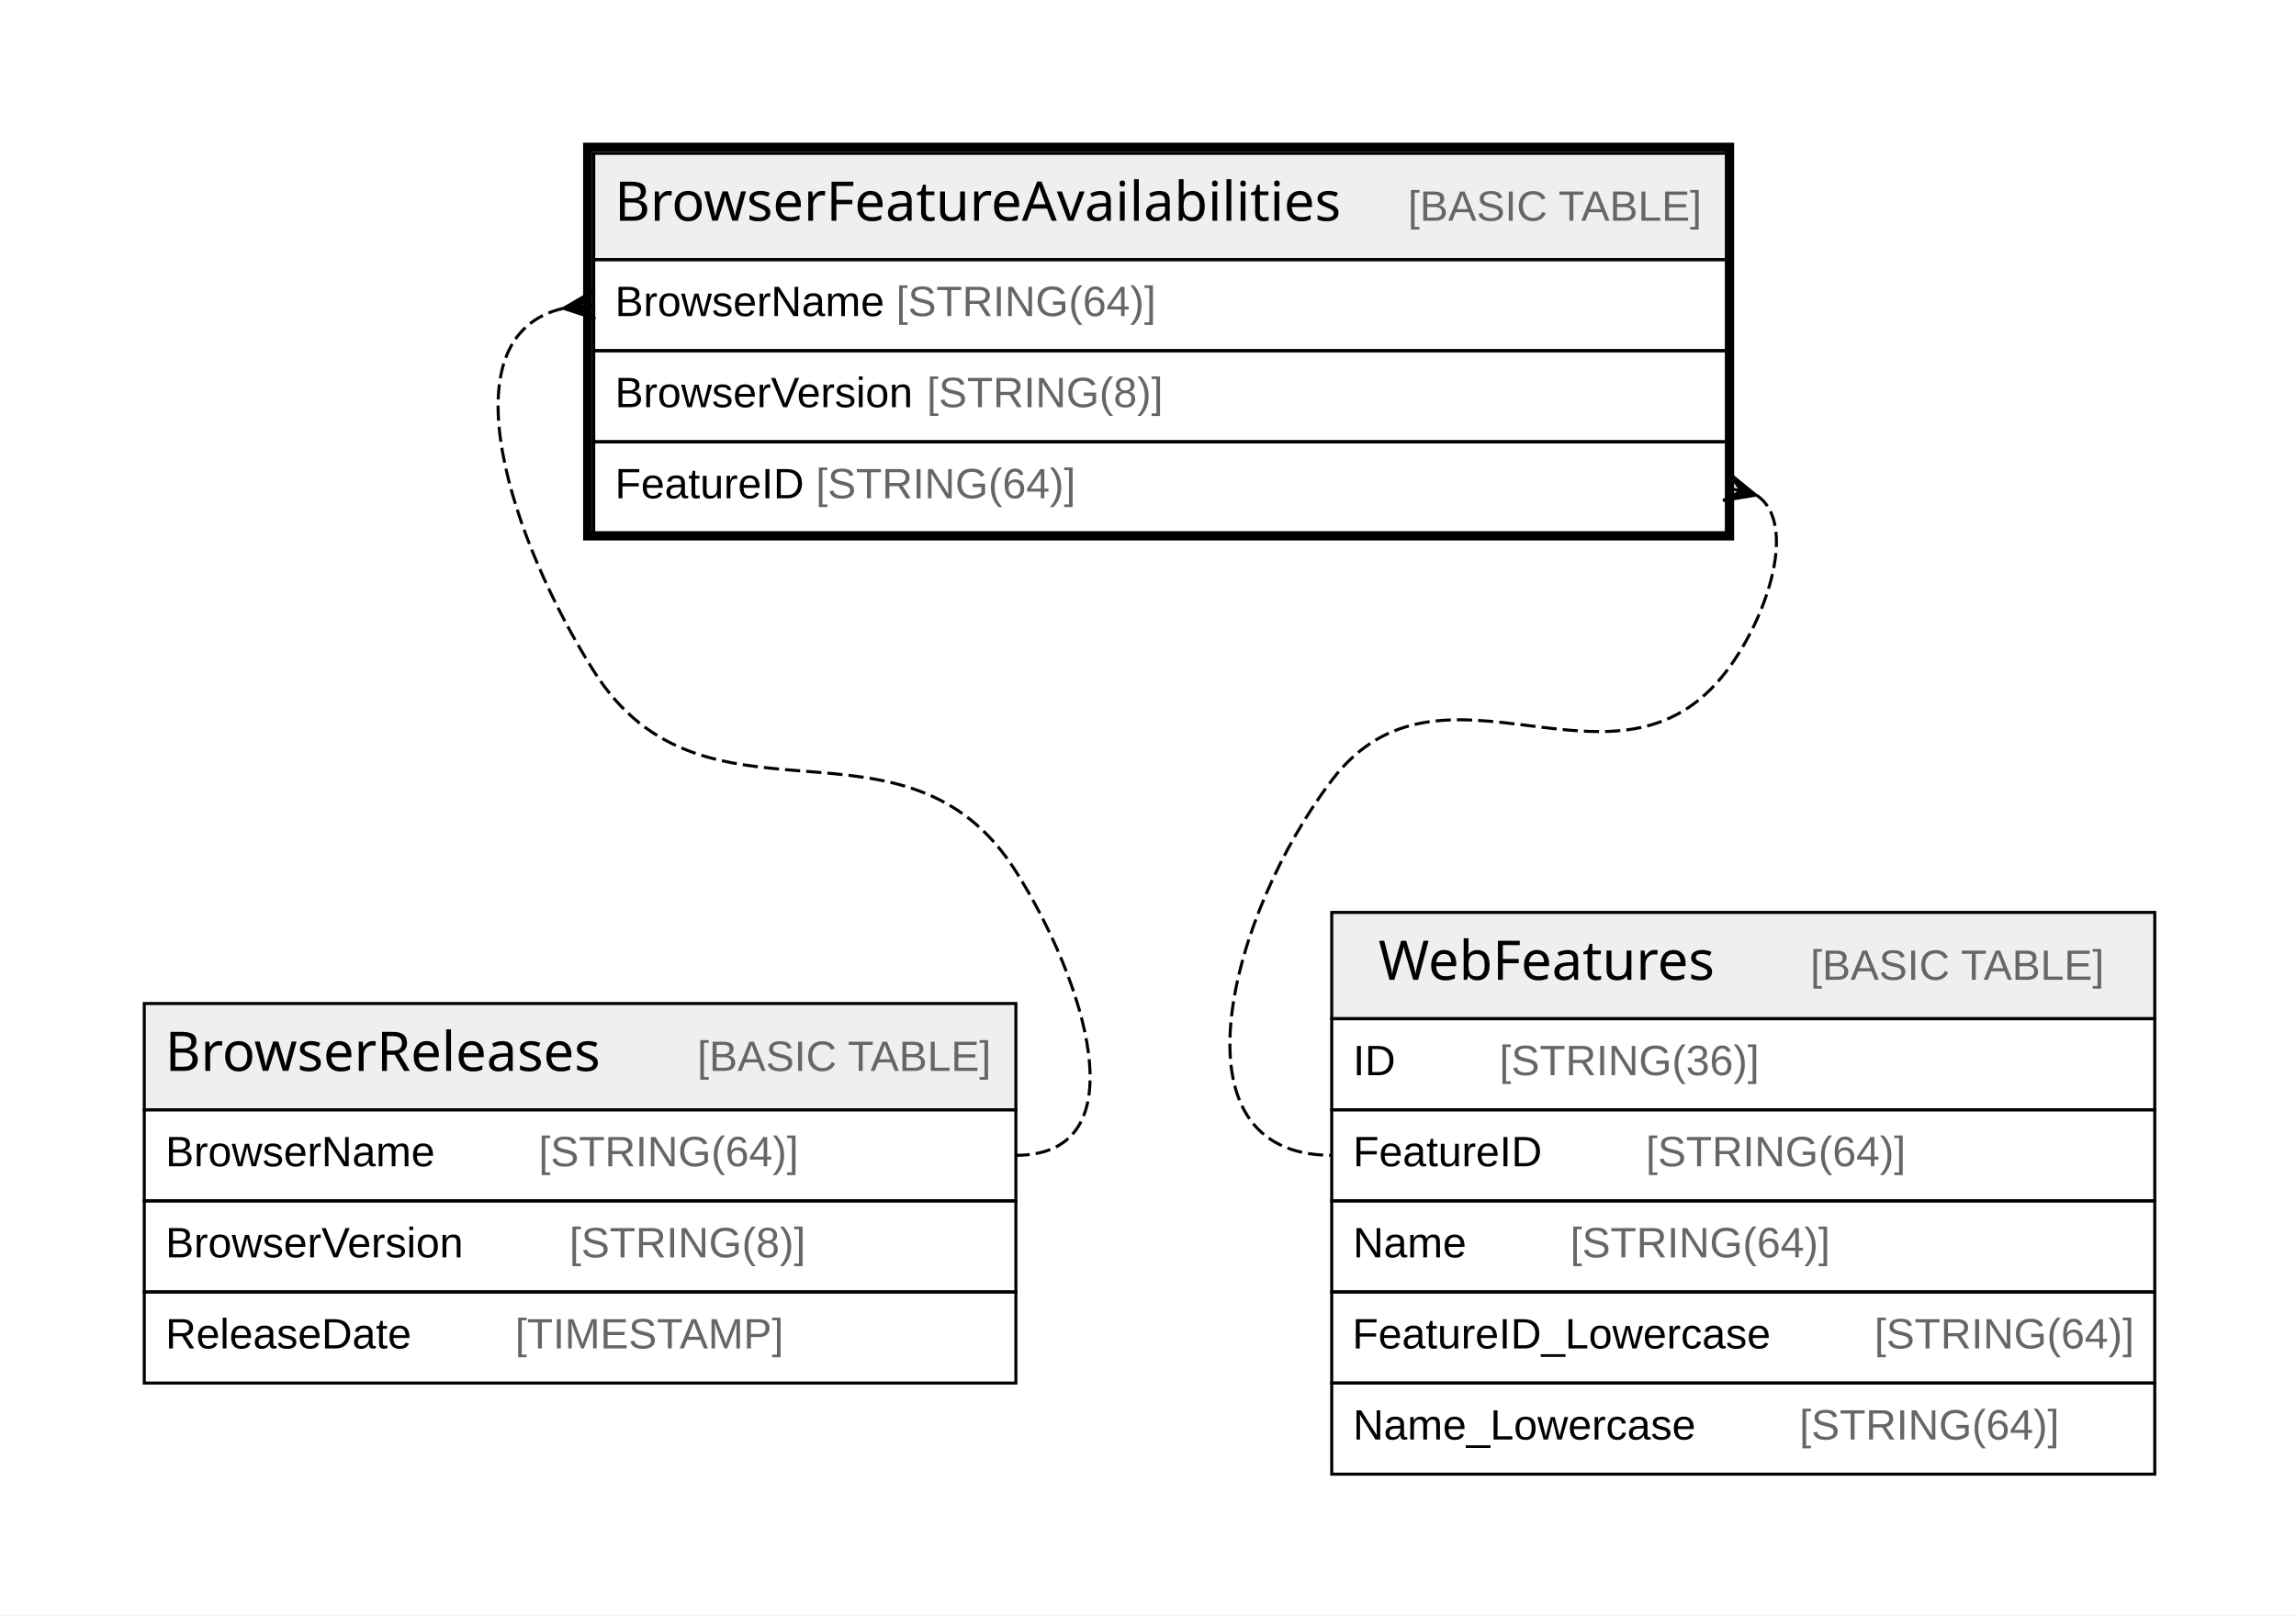
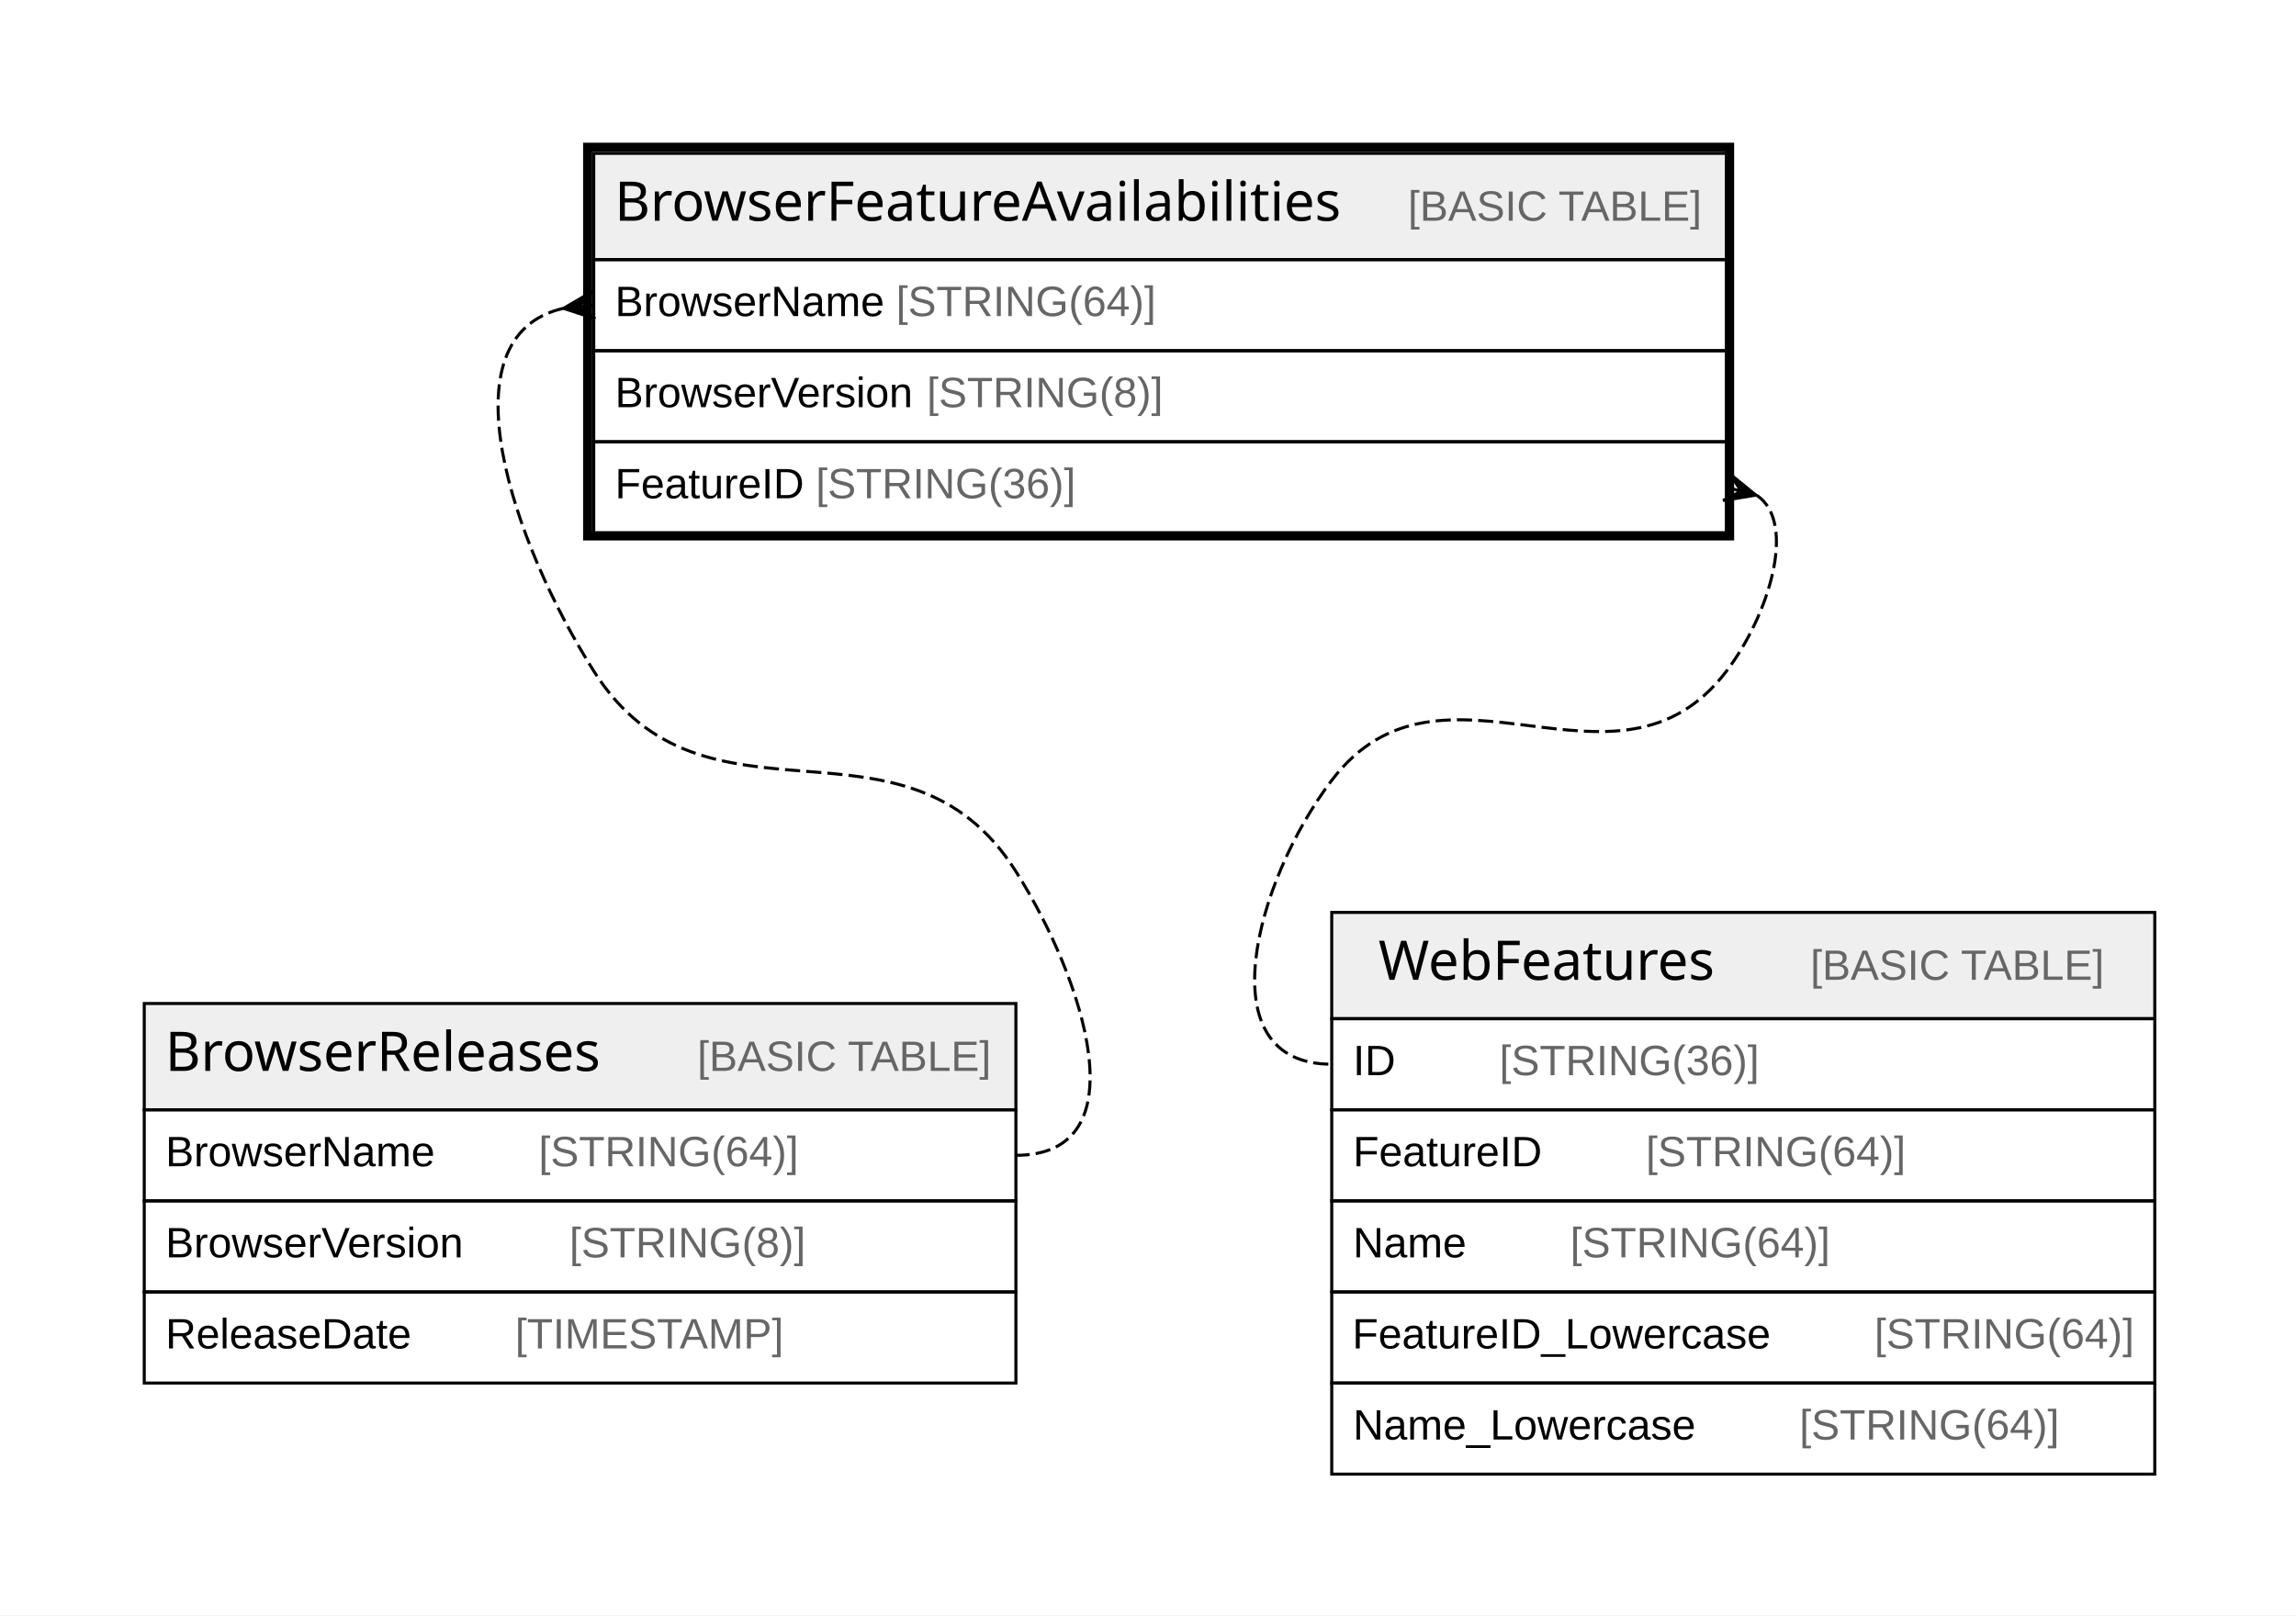
<svg xmlns="http://www.w3.org/2000/svg" width="756pt" height="532pt" viewBox="0.00 0.00 756.00 532.00">
  <g id="graph0" class="graph" transform="scale(1 1) rotate(0) translate(4 528)">
    <polygon fill="#ffffff" stroke="transparent" points="-4,4 -4,-528 752,-528 752,4 -4,4" />
    <g id="node1" class="node">
      <polygon fill="#efefef" stroke="transparent" points="191.5,-442.5 191.5,-477.5 564.5,-477.5 564.5,-442.5 191.5,-442.5" />
      <polygon fill="none" stroke="#000000" points="191.5,-442.5 191.5,-477.5 564.5,-477.5 564.5,-442.5 191.5,-442.5" />
      <text text-anchor="start" x="198.382" y="-455.3" font-family="Arial Bold" font-size="18.00" fill="#000000">BrowserFeatureAvailabilities</text>
      <text text-anchor="start" x="425.389" y="-455.3" font-family="Arial" font-size="14.00" fill="#000000">    </text>
      <text text-anchor="start" x="459.594" y="-455.3" font-family="Arial" font-size="14.00" fill="#666666">[BASIC TABLE]</text>
      <polygon fill="none" stroke="#000000" points="191.5,-412.5 191.5,-442.5 564.5,-442.5 564.5,-412.5 191.5,-412.5" />
      <text text-anchor="start" x="198.5" y="-423.9" font-family="Arial" font-size="14.00" fill="#000000">BrowserName </text>
      <text text-anchor="start" x="291.053" y="-423.9" font-family="Arial" font-size="14.00" fill="#666666">[STRING(64)]</text>
      <polygon fill="none" stroke="#000000" points="191.5,-382.5 191.5,-412.5 564.5,-412.5 564.5,-382.5 191.5,-382.5" />
      <text text-anchor="start" x="198.5" y="-393.9" font-family="Arial" font-size="14.00" fill="#000000">BrowserVersion </text>
      <text text-anchor="start" x="301.172" y="-393.9" font-family="Arial" font-size="14.00" fill="#666666">[STRING(8)]</text>
      <polygon fill="none" stroke="#000000" points="191.5,-352.5 191.5,-382.5 564.5,-382.5 564.5,-352.5 191.5,-352.5" />
      <text text-anchor="start" x="198.5" y="-363.9" font-family="Arial" font-size="14.00" fill="#000000">FeatureID </text>
-       <text text-anchor="start" x="264.622" y="-363.9" font-family="Arial" font-size="14.00" fill="#666666">[STRING(64)]</text>
+       <text text-anchor="start" x="264.622" y="-363.9" font-family="Arial" font-size="14.00" fill="#666666">[STRING(36)]</text>
      <polygon fill="none" stroke="#000000" stroke-width="3" points="189.5,-351.5 189.5,-479.5 565.5,-479.5 565.5,-351.5 189.5,-351.5" />
    </g>
    <g id="node2" class="node">
      <polygon fill="#efefef" stroke="transparent" points="43.5,-162.5 43.5,-197.5 330.5,-197.5 330.5,-162.5 43.5,-162.5" />
      <polygon fill="none" stroke="#000000" points="43.5,-162.5 43.5,-197.5 330.5,-197.5 330.5,-162.5 43.5,-162.5" />
      <text text-anchor="start" x="50.382" y="-175.3" font-family="Arial Bold" font-size="18.00" fill="#000000">BrowserReleases</text>
      <text text-anchor="start" x="191.39" y="-175.3" font-family="Arial" font-size="14.00" fill="#000000">    </text>
      <text text-anchor="start" x="225.595" y="-175.3" font-family="Arial" font-size="14.00" fill="#666666">[BASIC TABLE]</text>
      <polygon fill="none" stroke="#000000" points="43.5,-132.5 43.5,-162.5 330.5,-162.5 330.5,-132.5 43.5,-132.5" />
      <text text-anchor="start" x="50.5" y="-143.9" font-family="Arial" font-size="14.00" fill="#000000">BrowserName    </text>
      <text text-anchor="start" x="173.367" y="-143.9" font-family="Arial" font-size="14.00" fill="#666666">[STRING(64)]</text>
      <polygon fill="none" stroke="#000000" points="43.5,-102.5 43.5,-132.5 330.5,-132.5 330.5,-102.5 43.5,-102.5" />
      <text text-anchor="start" x="50.5" y="-113.9" font-family="Arial" font-size="14.00" fill="#000000">BrowserVersion    </text>
      <text text-anchor="start" x="183.486" y="-113.9" font-family="Arial" font-size="14.00" fill="#666666">[STRING(8)]</text>
      <polygon fill="none" stroke="#000000" points="43.5,-72.5 43.5,-102.5 330.5,-102.5 330.5,-72.5 43.5,-72.5" />
      <text text-anchor="start" x="50.5" y="-83.9" font-family="Arial" font-size="14.00" fill="#000000">ReleaseDate    </text>
      <text text-anchor="start" x="165.611" y="-83.9" font-family="Arial" font-size="14.00" fill="#666666">[TIMESTAMP]</text>
    </g>
    <g id="edge1" class="edge">
      <path fill="none" stroke="#000000" stroke-dasharray="5,2" d="M181.341,-426.421C141.47,-417.069 164.894,-349.085 191.5,-307 228.044,-249.194 293.956,-298.806 330.5,-241 352.705,-205.875 372.056,-147.5 330.5,-147.5" />
      <polygon fill="#000000" stroke="#000000" points="181.556,-426.443 191.025,-431.975 186.528,-426.972 191.5,-427.5 191.5,-427.5 191.5,-427.5 186.528,-426.972 191.975,-423.025 181.556,-426.443 181.556,-426.443" />
    </g>
    <g id="node3" class="node">
      <polygon fill="#efefef" stroke="transparent" points="434.5,-192.5 434.5,-227.5 705.5,-227.5 705.5,-192.5 434.5,-192.5" />
      <polygon fill="none" stroke="#000000" points="434.5,-192.5 434.5,-227.5 705.5,-227.5 705.5,-192.5 434.5,-192.5" />
      <text text-anchor="start" x="449.877" y="-205.3" font-family="Arial Bold" font-size="18.00" fill="#000000">WebFeatures</text>
      <text text-anchor="start" x="557.895" y="-205.3" font-family="Arial" font-size="14.00" fill="#000000">    </text>
      <text text-anchor="start" x="592.1" y="-205.3" font-family="Arial" font-size="14.00" fill="#666666">[BASIC TABLE]</text>
      <polygon fill="none" stroke="#000000" points="434.5,-162.5 434.5,-192.5 705.5,-192.5 705.5,-162.5 434.5,-162.5" />
      <text text-anchor="start" x="441.5" y="-173.9" font-family="Arial" font-size="14.00" fill="#000000">ID    </text>
      <text text-anchor="start" x="489.702" y="-173.9" font-family="Arial" font-size="14.00" fill="#666666">[STRING(36)]</text>
      <polygon fill="none" stroke="#000000" points="434.5,-132.5 434.5,-162.5 705.5,-162.5 705.5,-132.5 434.5,-132.5" />
      <text text-anchor="start" x="441.5" y="-143.9" font-family="Arial" font-size="14.00" fill="#000000">FeatureID    </text>
      <text text-anchor="start" x="537.936" y="-143.9" font-family="Arial" font-size="14.00" fill="#666666">[STRING(64)]</text>
      <polygon fill="none" stroke="#000000" points="434.5,-102.5 434.5,-132.5 705.5,-132.5 705.5,-102.5 434.5,-102.5" />
      <text text-anchor="start" x="441.5" y="-113.9" font-family="Arial" font-size="14.00" fill="#000000">Name    </text>
      <text text-anchor="start" x="513.037" y="-113.9" font-family="Arial" font-size="14.00" fill="#666666">[STRING(64)]</text>
      <polygon fill="none" stroke="#000000" points="434.5,-72.5 434.5,-102.5 705.5,-102.5 705.5,-72.5 434.5,-72.5" />
      <text text-anchor="start" x="441.275" y="-83.9" font-family="Arial" font-size="14.00" fill="#000000">FeatureID_Lowercase    </text>
      <text text-anchor="start" x="613.174" y="-83.9" font-family="Arial" font-size="14.00" fill="#666666">[STRING(64)]</text>
      <polygon fill="none" stroke="#000000" points="434.5,-42.5 434.5,-72.5 705.5,-72.5 705.5,-42.5 434.5,-42.5" />
      <text text-anchor="start" x="441.5" y="-53.9" font-family="Arial" font-size="14.00" fill="#000000">Name_Lowercase    </text>
      <text text-anchor="start" x="588.5" y="-53.9" font-family="Arial" font-size="14.00" fill="#666666">[STRING(64)]</text>
    </g>
    <g id="edge2" class="edge">
-       <path fill="none" stroke="#000000" stroke-dasharray="5,2" d="M574.479,-364.853C587.935,-355.714 578.236,-325.057 564.5,-307 528.202,-259.285 470.798,-318.715 434.5,-271 401.268,-227.315 379.611,-147.5 434.5,-147.5" />
+       <path fill="none" stroke="#000000" stroke-dasharray="5,2" d="M574.479,-364.853C587.935,-355.714 578.236,-325.057 564.5,-307 528.202,-259.285 470.798,-318.715 434.5,-271 409.341,-237.926 392.944,-177.5 434.5,-177.5" />
      <polygon fill="#000000" stroke="#000000" points="574.166,-364.936 563.346,-363.15 569.333,-366.218 564.5,-367.5 564.5,-367.5 564.5,-367.5 569.333,-366.218 565.654,-371.85 574.166,-364.936 574.166,-364.936" />
    </g>
  </g>
</svg>
